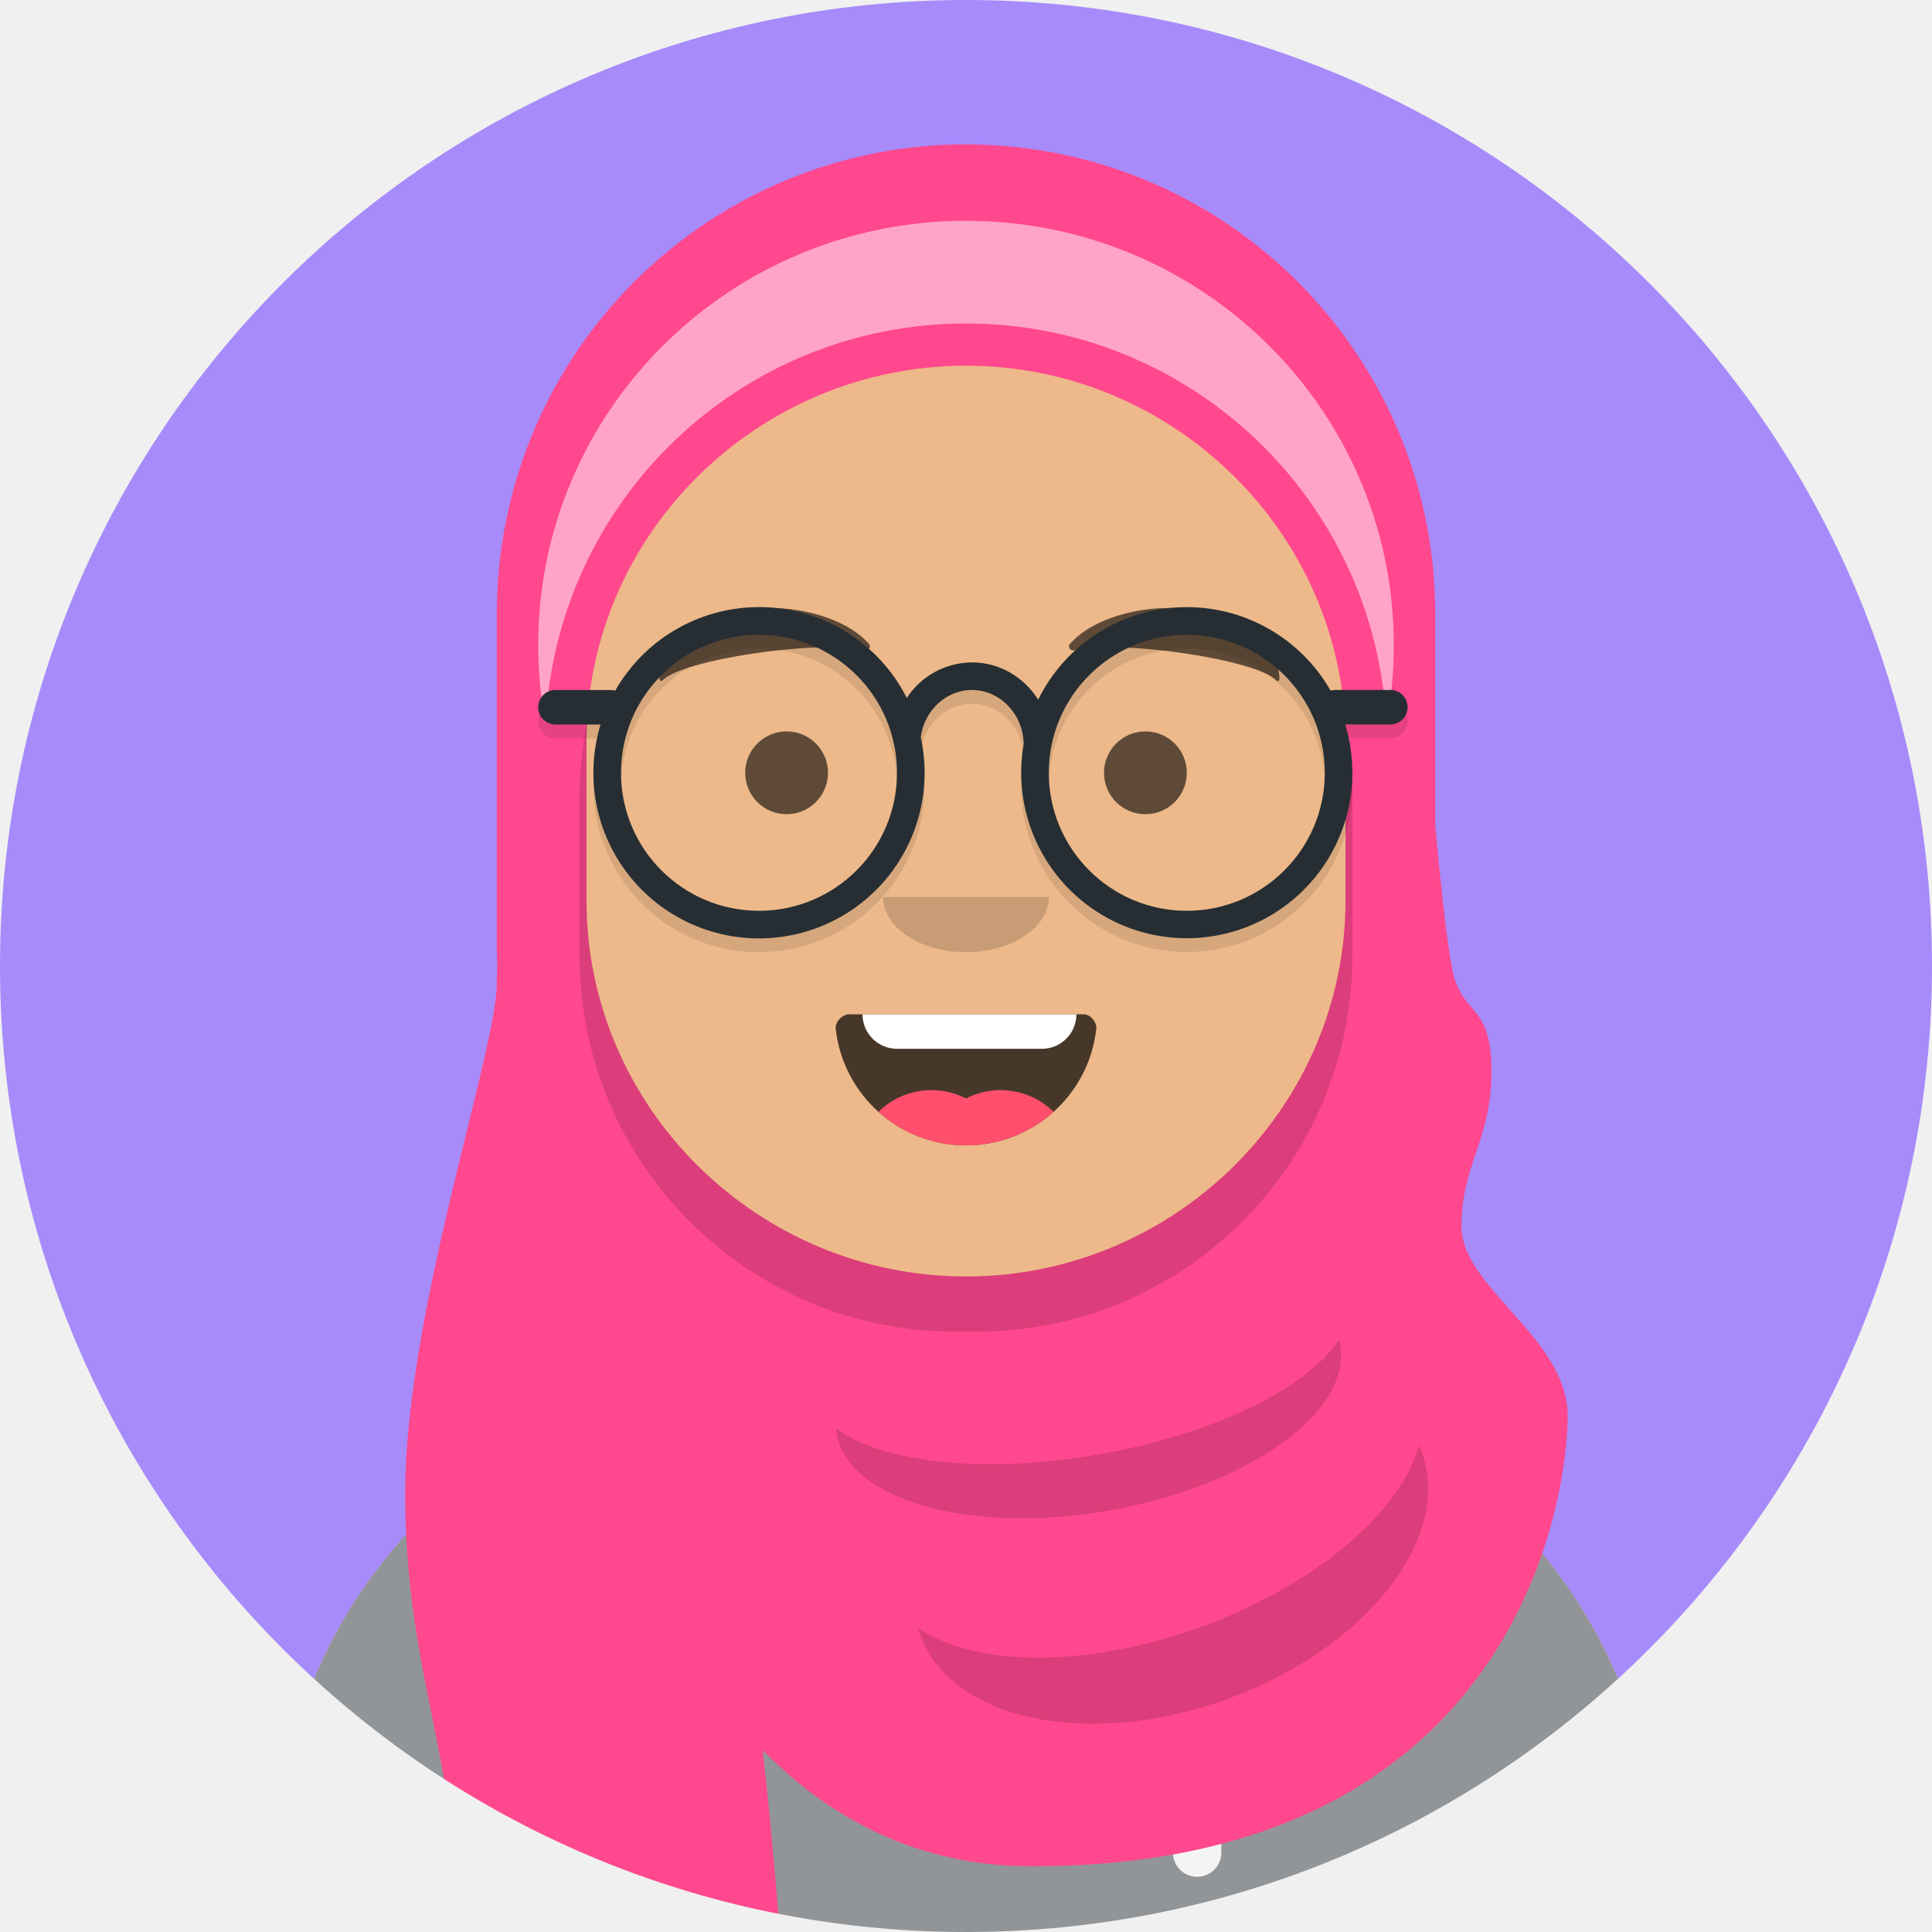
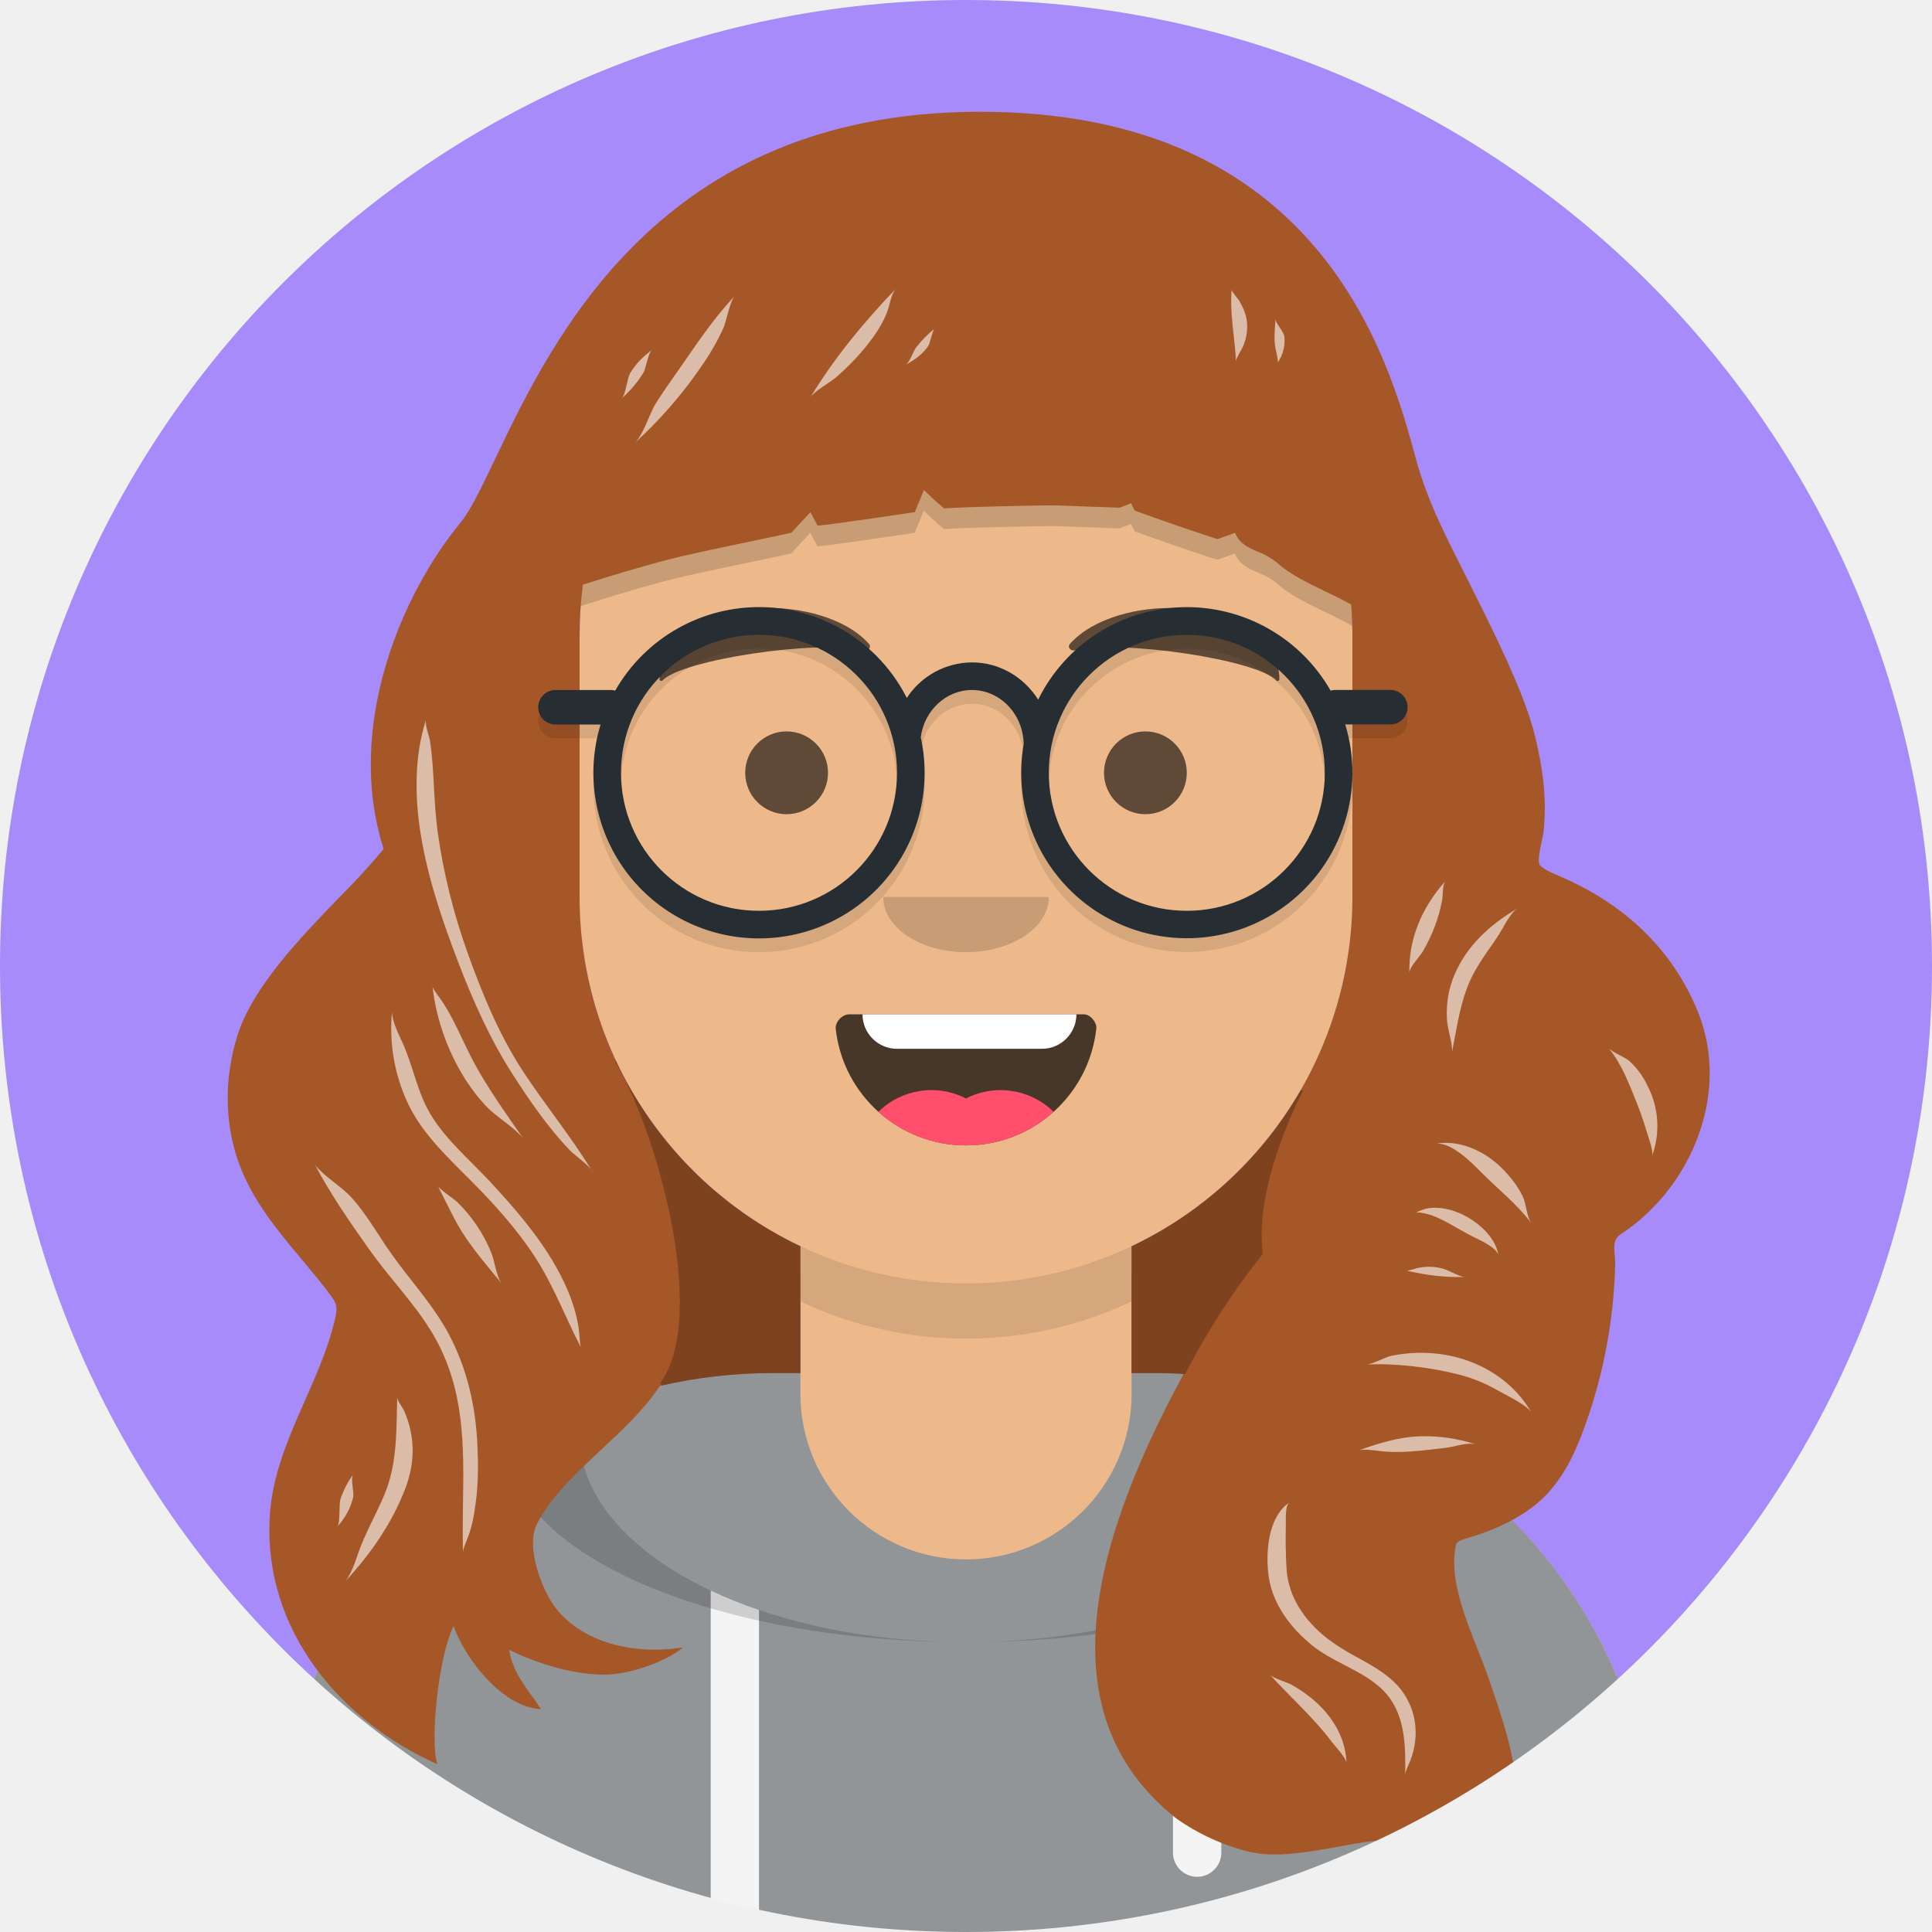
<svg xmlns="http://www.w3.org/2000/svg" viewBox="0 0 280 280" fill="none" shape-rendering="auto">
  <mask id="viewboxMask">
    <rect width="280" height="280" rx="140" ry="140" x="0" y="0" fill="#fff" />
  </mask>
  <g mask="url(#viewboxMask)">
    <rect fill="#a78bfa" width="280" height="280" x="0" y="0" />
    <g transform="translate(8)">
      <path d="M132 36a56 56 0 0 0-56 56v6.17A12 12 0 0 0 66 110v14a12 12 0 0 0 10.3 11.88 56.04 56.04 0 0 0 31.7 44.73v18.4h-4a72 72 0 0 0-72 72v9h200v-9a72 72 0 0 0-72-72h-4v-18.39a56.04 56.04 0 0 0 31.7-44.73A12 12 0 0 0 198 124v-14a12 12 0 0 0-10-11.83V92a56 56 0 0 0-56-56Z" fill="#edb98a" />
      <path d="M108 180.61v8a55.79 55.79 0 0 0 24 5.39c8.59 0 16.73-1.93 24-5.39v-8a55.79 55.79 0 0 1-24 5.39 55.79 55.79 0 0 1-24-5.39Z" fill="#000" fill-opacity=".1" />
      <g transform="translate(0 170)">
        <path d="M108 14.7c-15.52 3.68-27.1 10.83-30.77 19.44A72.02 72.02 0 0 0 32 101v9h200v-9a72.02 72.02 0 0 0-45.23-66.86C183.1 25.53 171.52 18.38 156 14.7V32a24 24 0 1 1-48 0V14.7Z" fill="#929598" />
        <path d="M102 63.34a67.1 67.1 0 0 1-7-2.82V110h7V63.34ZM162 63.34a67.04 67.04 0 0 0 7-2.82V98.5a3.5 3.5 0 1 1-7 0V63.34Z" fill="#F4F4F4" />
        <path d="M187.62 34.49a71.79 71.79 0 0 1 10.83 5.63C197.11 55.62 167.87 68 132 68c30.93 0 56-13.43 56-30 0-1.19-.13-2.36-.38-3.51ZM76.38 34.49a16.48 16.48 0 0 0-.38 3.5c0 16.58 25.07 30 56 30-35.87 0-65.1-12.38-66.45-27.88a71.79 71.79 0 0 1 10.83-5.63Z" fill="#000" fill-opacity=".16" />
      </g>
      <g transform="translate(78 134)">
        <path fill-rule="evenodd" clip-rule="evenodd" d="M35.12 15.13a19 19 0 0 0 37.77-.09c.08-.77-.77-2.04-1.85-2.04H37.1C36 13 35 14.18 35.12 15.13Z" fill="#000" fill-opacity=".7" />
        <path d="M70 13H39a5 5 0 0 0 5 5h21a5 5 0 0 0 5-5Z" fill="#fff" />
        <path d="M66.7 27.14A10.96 10.96 0 0 0 54 25.2a10.95 10.95 0 0 0-12.7 1.94A18.93 18.93 0 0 0 54 32c4.88 0 9.33-1.84 12.7-4.86Z" fill="#FF4F6D" />
      </g>
      <g transform="translate(104 122)">
        <path fill-rule="evenodd" clip-rule="evenodd" d="M16 8c0 4.42 5.37 8 12 8s12-3.58 12-8" fill="#000" fill-opacity=".16" />
      </g>
      <g transform="translate(76 90)">
        <path d="M36 22a6 6 0 1 1-12 0 6 6 0 0 1 12 0ZM88 22a6 6 0 1 1-12 0 6 6 0 0 1 12 0Z" fill="#000" fill-opacity=".6" />
      </g>
      <g transform="translate(76 82)">
        <path d="M26.55 6.15c-5.8.27-15.2 4.49-14.96 10.34.01.18.3.27.43.12 2.76-2.96 22.32-5.95 29.2-4.36.64.14 1.12-.48.72-.93-3.43-3.85-10.2-5.43-15.4-5.18ZM86.45 6.15c5.8.27 15.2 4.49 14.96 10.34-.01.18-.3.27-.43.12-2.76-2.96-22.32-5.95-29.2-4.36-.64.14-1.12-.48-.72-.93 3.43-3.85 10.2-5.43 15.4-5.18Z" fill-rule="evenodd" clip-rule="evenodd" fill="#000" fill-opacity=".6" />
      </g>
      <g transform="translate(-1)">
-         <path fill-rule="evenodd" clip-rule="evenodd" d="M66 77.34c-.66 3.79-1 7.68-1 11.66v48c0 .97.02 1.94.06 2.9L65 142c.14 3.68-1.86 11.8-4.34 21.9-3.88 15.77-8.94 36.4-8.94 52.55 0 13.01 1.98 22.84 3.89 32.3 1.97 9.78 3.86 19.16 3.39 31.25h47s-.95-13.2-2.47-26.36c10.05 10.2 22.82 16.84 39.05 16.84 70.55 0 77.62-53.83 77.62-65.24 0-6.04-4.32-10.88-8.39-15.44-3.6-4.05-7.02-7.87-7-12.1 0-4.35 1.02-7.39 2.07-10.52 1.12-3.33 2.27-6.75 2.27-11.96 0-5.82-1.43-7.5-2.9-9.25a10.7 10.7 0 0 1-2.8-5.62c-.88-4.54-1.86-14.32-2.45-20.77V89A68 68 0 0 0 66.04 77.08L66 77v.34ZM133 53c-30.1 0-55 24.4-55 54.5v23c0 30.1 24.9 54.5 55 54.5s55-24.4 55-54.5v-23c0-30.1-24.9-54.5-55-54.5Z" fill="#ff488e" />
-         <path d="M193.93 104.96A61.4 61.4 0 0 0 195 93.5c0-33.97-27.76-61.5-62-61.5-34.24 0-62 27.53-62 61.5 0 3.92.37 7.75 1.07 11.46a61 61 0 0 1 121.86 0Z" fill="#fff" fill-opacity=".5" />
-         <path d="M78.07 104.69c-.05.93-.07 1.87-.07 2.81v23c0 30.1 24.9 54.5 55 54.5s55-24.4 55-54.5v-23c0-.94-.02-1.88-.07-2.81.7 3.5 1.07 7.1 1.07 10.81v23a54.5 54.5 0 0 1-54.5 54.5h-3A54.5 54.5 0 0 1 77 138.5v-23c0-3.7.37-7.32 1.07-10.81ZM187.05 194.14c-4.39 6.9-17.9 13.66-34.65 16.62-16.74 2.95-31.75 1.22-38.23-3.76.02.26.05.52.1.78 1.7 9.69 19.42 14.67 39.57 11.12 20.15-3.56 35.1-14.3 33.38-23.99-.04-.26-.1-.51-.17-.77ZM198.66 209.49c-2.64 9.6-14.87 20.2-31.56 26.28-16.68 6.07-32.87 5.8-41.06.15.1.34.2.67.32 1 4.53 12.44 24.47 16.6 44.55 9.3 20.07-7.31 32.67-23.32 28.15-35.75-.12-.34-.26-.66-.4-.98Z" opacity=".9" fill="#000" fill-opacity=".16" />
+         <path d="M89.4 84.2c-4.88 1.3-9.65 2.78-14.4 4.34-11.13 3.64-6.68-6.1-3-14.04l111.79-9.52c6.02 7.33 24.82 41 7.12 27-3.1-2.45-9.57-4.45-12.66-7.27-2.34-2.12-5.16-1.78-6.28-4.48l-2.55.9a375.12 375.12 0 0 1-11.97-4.12l-.55-1.07-1.67.64-9.12-.33c-2.63-.03-13.73.22-16.28.43 0 0-1.23-.92-2.94-2.68l-1.33 3.22s-11.92 1.8-14.08 1.96l-1.06-1.95-2.74 2.97c-3.9.9-13.84 2.83-18.3 4.01Z" fill="#000" fill-opacity=".16" />
+         <path d="M48.6 123.04c-5.7-17.86 2.75-37.13 11.12-47.27 1.48-1.8 3.06-5.11 5.06-9.3 8.34-17.47 23.9-50.05 69.8-50.27 49.93-.24 59.75 36.02 63.66 50.43 1.64 6.08 4.55 11.59 7.38 17.21 4 8 8.4 16.74 9.9 23.05 1.09 4.54 1.7 9.05 1.17 13.7-.12 1.06-1.08 4.22-.48 4.85.54.57 1.88 1.15 3.1 1.67 9.01 3.9 16.1 10.4 19.8 19.62 4.71 11.72-.99 25.47-11.26 32.17-1.4.9-.74 2.7-.76 4.1a74.22 74.22 0 0 1-4.33 23.5c-1.42 3.94-3.17 7.92-6.53 10.98-2.85 2.58-6.94 4.42-10.86 5.52-1.35.38-1.33.78-1.41 1.17-1.15 5.76 2.7 13.12 4.6 18.56 1.5 4.29 3 8.59 3.8 13 1.18 6.42-3.02 27.82-14.12 22.8 5.52-2.64 5.76-8.26 3.88-9.84-4.34-3.62-11.76-1.59-16.9-.74-3.7.61-7.63 1.25-11.15.43a31.34 31.34 0 0 1-10.6-4.84c-17.65-13.97-13.84-37.04 1.07-64.4l-.55-.03c-1.1-.06-1.67-.1-3-.1h-4v-18.39A56 56 0 0 0 189 130V92c0-1.47-.05-2.94-.16-4.38a68.09 68.09 0 0 0-3.66-1.86c-2.58-1.24-5.24-2.53-6.91-4.05a10.2 10.2 0 0 0-3-1.76c-1.39-.6-2.62-1.14-3.28-2.72l-2.55.9a373.94 373.94 0 0 1-11.97-4.12l-.55-1.07-1.67.64-9.12-.33c-2.63-.03-13.73.22-16.28.43 0 0-1.23-.92-2.94-2.68l-1.33 3.22s-11.92 1.8-14.08 1.96l-1.06-1.95-2.74 2.97c-1.43.33-3.66.8-6.13 1.31-4.3.9-9.34 1.95-12.17 2.7a248.15 248.15 0 0 0-11.93 3.53c-.31 2.38-.47 4.8-.47 7.27v38a56 56 0 0 0 32 50.61V199h-4a72.2 72.2 0 0 0-16.4 1.87c-.1.17-.22.32-.32.5-4.78 6.95-13.87 12.39-17.46 19.5-1.47 2.9.19 7.82 1.66 10.55 3.2 5.9 11.15 8.66 19.52 7.33-2.53 2.12-7.55 3.82-10.95 3.94-4.63.17-10.29-1.62-14.26-3.58.6 3.6 2.68 5.62 4.62 8.6-5.52-.28-10.88-7.06-12.68-12.05-2.2 4.51-3.44 16.64-2.35 20.03-14.14-6.34-25.13-19.44-24.3-35.66.54-10.56 7.15-18.9 9.48-28.9.46-1.96.14-2.38-1.05-3.94l-.05-.07c-4.38-5.73-9.62-10.69-12.43-17.48-2.54-6.13-2.63-13.18-.64-19.5 2.21-7.08 9.06-14.16 14.84-20.14a105.5 105.5 0 0 0 6.37-6.95Z" fill="#a55728" />
+         <path d="m164.5 199.2.26-.06s4.44-9.02 11.25-17.38c-1.33-10.43 5.86-23.71 5.86-23.71l-.35-.08A56.25 56.25 0 0 1 157 180.62V199h4c1.32 0 1.88.04 3 .1l.54.04-.04.07ZM82.27 153.74l-.14.06c6.02 9.99 13.63 36.95 6.55 46.66l.25.34A72.25 72.25 0 0 1 105 199h4v-18.39a56.23 56.23 0 0 1-26.73-26.87Z" fill="#000" fill-opacity=".24" />
+         <g fill="#fff" fill-opacity=".6">
+           <path d="M118.38 50.37c1.51-1.85 2.89-3.83 3.5-6.16.23-.87.47-1.77.89-2.3-4.76 4.99-8.8 9.91-12.3 15.63.77-1.02 2.73-2.02 3.76-2.91a34.94 34.94 0 0 0 4.15-4.25ZM171.5 41.98c-.3 3.5.47 6.94.63 10.4 0-.34.34-.92.65-1.47a6.98 6.98 0 0 0 .92-4.42c-.14-1-.55-1.95-1.07-2.85-.2-.36-1.12-1.33-1.12-1.66ZM56.4 120.38a88.61 88.61 0 0 0 4.47 18c2.06 5.72 4.42 11.46 7.8 16.69 3.17 4.87 6.93 9.42 9.96 14.36-.46-.55-1.22-1.17-1.9-1.73-.49-.4-.94-.76-1.2-1.05-3.23-3.4-5.82-7.2-8.29-11.04-3.25-5.07-5.69-10.58-7.8-16.08-4.14-10.78-8.3-23.85-4.7-35.24-.2.77.5 2.43.6 3.2.62 4.27.48 8.6 1.07 12.88ZM54.77 104.2a.76.76 0 0 0-.02.09l.02-.09ZM78.63 169.43c.5.58.35.56 0 0ZM68.86 165.04c-2.46-3.54-5.05-7.16-7.09-10.9-1.78-3.27-3.05-6.85-5.29-9.85-.32-.44-.72-.97-.8-1.32.68 6.15 3.45 12.74 7.73 17.3 1.56 1.67 4.09 3.04 5.45 4.77ZM64.08 171.32c3.55 3.82 6.94 7.76 9.45 12.18 1.75 3.07 3.22 6.64 3.46 10.21.04.53.08 1.2.2 1.57-2.22-4.29-3.91-8.83-6.55-12.94-2.6-4.05-5.95-7.78-9.44-11.28-3.7-3.7-7.41-7.18-9.4-11.85a25.53 25.53 0 0 1-1.99-12.55c.02 1.24.76 2.82 1.44 4.28 1.47 3.14 2.07 6.6 3.67 9.7 2.13 4.08 5.96 7.24 9.17 10.68ZM59.23 174.18c-.5-.49-2.41-1.69-2.75-2.3l-.03-.06.03.06c.7 1.5 1.48 2.95 2.22 4.43 1.53 3.08 3.71 5.71 5.93 8.4l1.08 1.3c-.8-1.02-1.02-3.29-1.53-4.5a21.43 21.43 0 0 0-4.95-7.33ZM48.9 180.53a83.67 83.67 0 0 0 3.73 5.02c1.9 2.43 3.8 4.86 5.25 7.5 2.83 5.2 4.07 10.81 4.32 16.55.12 2.7.12 5.46-.25 8.16-.24 1.77-.54 3.6-1.22 5.25-.25.6-.54 1.32-.63 1.84-.06-2.32-.03-4.64 0-6.95.13-8.2.25-16.3-4.02-23.96-1.58-2.83-3.68-5.4-5.78-7.99a90.37 90.37 0 0 1-3.9-5.02c-2.78-3.96-5.5-7.85-7.72-12.08 1.36 1.72 3.8 3.07 5.32 4.77 1.9 2.13 3.35 4.58 4.9 6.9Z" />
+           <path d="M60.1 224.85c-.08.53.01.4 0 0ZM50.54 204l.02-1.5c0 .5.82 1.51 1.04 2.03 1.61 3.75 1.57 7.5.09 11.32-1.9 4.9-4.88 9.25-8.62 13.3.83-1.09 1.35-2.6 1.85-4.06 1.01-2.94 2.6-5.62 3.8-8.49 1.68-4.01 1.73-8.32 1.81-12.6ZM41.92 221.2a9.46 9.46 0 0 0 2.25-4.13c.2-.9-.41-2.68 0-3.38a13.66 13.66 0 0 0-1.85 3.64c-.2.69 0 3.32-.4 3.87ZM84.86 64.32a63.3 63.3 0 0 0 9.77-11.2 34.6 34.6 0 0 0 3.22-5.6c.13-.28.3-.87.48-1.54.3-1.09.65-2.4 1.04-2.97-2.7 2.9-4.84 6-7.03 9.17-1.45 2.12-2.99 4.18-4.34 6.37-.36.58-.68 1.35-1.03 2.14-.59 1.37-1.22 2.83-2.1 3.63ZM83.84 55.69c.14-.62.27-1.22.47-1.57.75-1.32 1.9-2.45 3.18-3.41-.35.3-.58 1.16-.79 1.95-.15.54-.28 1.05-.44 1.33a15.8 15.8 0 0 1-3.17 3.75c.36-.35.56-1.22.74-2.04ZM83.07 57.75l.03-.02-.03.02ZM203.8 150.6c.6-3.33 1.25-6.84 2.94-9.84.76-1.36 1.68-2.68 2.6-3.98.48-.7.94-1.38 1.35-2.11.66-1.16 1.46-2.56 2.26-3.03-4.16 2.43-7.42 5.54-9.16 9.64-.88 2.07-1.2 4.2-1.09 6.39.08 1.57.76 3.24.77 4.77.08-.62.2-1.23.32-1.85ZM202 130.48a22.88 22.88 0 0 1-1 3.63 25.14 25.14 0 0 1-1.77 3.74c-.43.75-1.98 2.32-1.98 3.15-.09-4.9 1.73-9.33 5.17-13.25-.38.65-.28 2.03-.42 2.74ZM201.2 165.72c2.28-.03 4.82 2.52 6.51 4.22 2.42 2.43 5.14 4.56 7.2 7.31l.06.07-.05-.07c-.68-.96-.7-2.74-1.23-3.85-.72-1.5-1.82-2.9-3.06-4.13-2.32-2.29-5.77-4.07-9.42-3.55ZM200.42 176.1c-.18-.06-1.78-.52-2.28-.35.59-.26 1.3-.57 1.93-.65 4.28-.57 9.5 3.14 10.07 6.72-.48-1.23-3.03-2.24-4.18-2.85-1.82-.97-3.56-2.14-5.54-2.87ZM198.14 175.75l-.06.03.03-.02h.03ZM202.23 183.9a7.6 7.6 0 0 0-3.79-.13c-.47.13-1.44.42-1.56.39 2.82.66 5.47.98 8.4.91-.44 0-1.16-.34-1.84-.66-.47-.22-.9-.43-1.21-.5ZM191.01 197.76c-.13 0-.13.01 0 0ZM191.01 197.76c4.26-.22 9.25.4 13.3 1.42a22.3 22.3 0 0 1 5.7 2.3c1.4.81 3.93 1.93 4.87 3.13-3.74-6.44-11.85-9.79-20.16-8.13-1.06.22-2.67 1.2-3.7 1.29ZM192.76 210.27c3.23.42 6.55-.07 9.77-.44 1.38-.15 3.03-.86 4.38-.49a23.55 23.55 0 0 0-8.4-1.17c-2.93.13-5.9 1.06-8.59 2.03.68-.2 1.81-.06 2.84.07ZM179.36 220.67c-.06 2.23-.04 4.52.1 6.74.25 3.97 2.55 7.44 5.93 10.08a32.36 32.36 0 0 0 4.34 2.72c2.51 1.39 5 2.76 6.63 5.1 2.15 3.1 2.33 6.96.82 10.36-.25.56-.51 1.16-.52 1.58v-.05c.03-3.87.07-8.36-2.64-11.6-1.59-1.9-3.87-3.1-6.16-4.29-1.63-.85-3.28-1.7-4.67-2.83-3.27-2.64-5.76-6.1-6.32-9.98-.45-3.13-.23-8.58 2.98-10.73-.6.45-.48 2.35-.5 2.9ZM179.9 217.74a.43.43 0 0 0-.04.03l.05-.03ZM177 242.67l.08.08a.69.69 0 0 1-.07-.08ZM188.15 255.52c-.2-5.11-3.7-8.96-7.94-11.34-.6-.34-2.6-.93-3.13-1.43 2.96 3.24 6.32 6.21 8.96 9.73.46.6 2.06 2.3 2.11 3.04ZM188.15 255.55v-.03.03ZM229.17 153.8a11.45 11.45 0 0 1 2.67 3.7 12.62 12.62 0 0 1 .6 10c.14-.52-.15-1.47-.38-2.22-.55-1.76-1.07-3.5-1.76-5.22-1.18-2.91-2.14-5.64-4.18-8.2.54.67 2.32 1.3 3.05 1.93ZM179.15 48.8a5.72 5.72 0 0 1-.97 3.75c.09-.2-.12-1.1-.28-1.84-.34-1.47-.14-2.96-.04-4.47 0 .64 1.18 1.77 1.29 2.57ZM127.57 50.07c-.73 1.16-2 2.11-3.3 2.78.58-.33 1.1-2 1.54-2.55.73-.94 1.63-1.84 2.58-2.63-.21.22-.61 2.05-.83 2.4Z" />
+         </g>
      </g>
      <g transform="translate(49 72)" />
      <g transform="translate(62 42)">
        <g fill-rule="evenodd" clip-rule="evenodd">
          <path d="M40 96a24 24 0 0 1-22.96-31H10.5a2.5 2.5 0 0 1 0-5h8c.23 0 .45.03.66.09a24 24 0 0 1 42.26 1.06A11.36 11.36 0 0 1 70.86 56c4.01 0 7.55 2.14 9.6 5.4a24 24 0 0 1 42.38-1.31c.2-.06.43-.1.66-.1h8a2.5 2.5 0 1 1 0 5h-6.54a24 24 0 1 1-46.6 2.83c-.08-4.37-3.45-7.83-7.5-7.83-3.73 0-6.89 2.94-7.42 6.83A24 24 0 0 1 40 96Zm0-4a20 20 0 1 0 0-40 20 20 0 0 0 0 40Zm82-20a20 20 0 1 1-40 0 20 20 0 0 1 40 0Z" fill="#000" fill-opacity=".1" />
          <path d="M40 94a24 24 0 0 1-22.96-31H10.5a2.5 2.5 0 0 1 0-5h8c.23 0 .45.03.66.09a24 24 0 0 1 42.26 1.06A11.36 11.36 0 0 1 70.86 54c4.01 0 7.55 2.14 9.6 5.4a24 24 0 0 1 42.38-1.31c.2-.06.43-.1.66-.1h8a2.5 2.5 0 1 1 0 5h-6.54a24 24 0 1 1-46.6 2.84c-.08-4.37-3.45-7.83-7.5-7.83-3.73 0-6.89 2.94-7.42 6.83A24 24 0 0 1 40 94Zm0-4a20 20 0 1 0 0-40 20 20 0 0 0 0 40Zm82-20a20 20 0 1 1-40 0 20 20 0 0 1 40 0Z" fill="#262e33" />
        </g>
      </g>
    </g>
  </g>
</svg>
